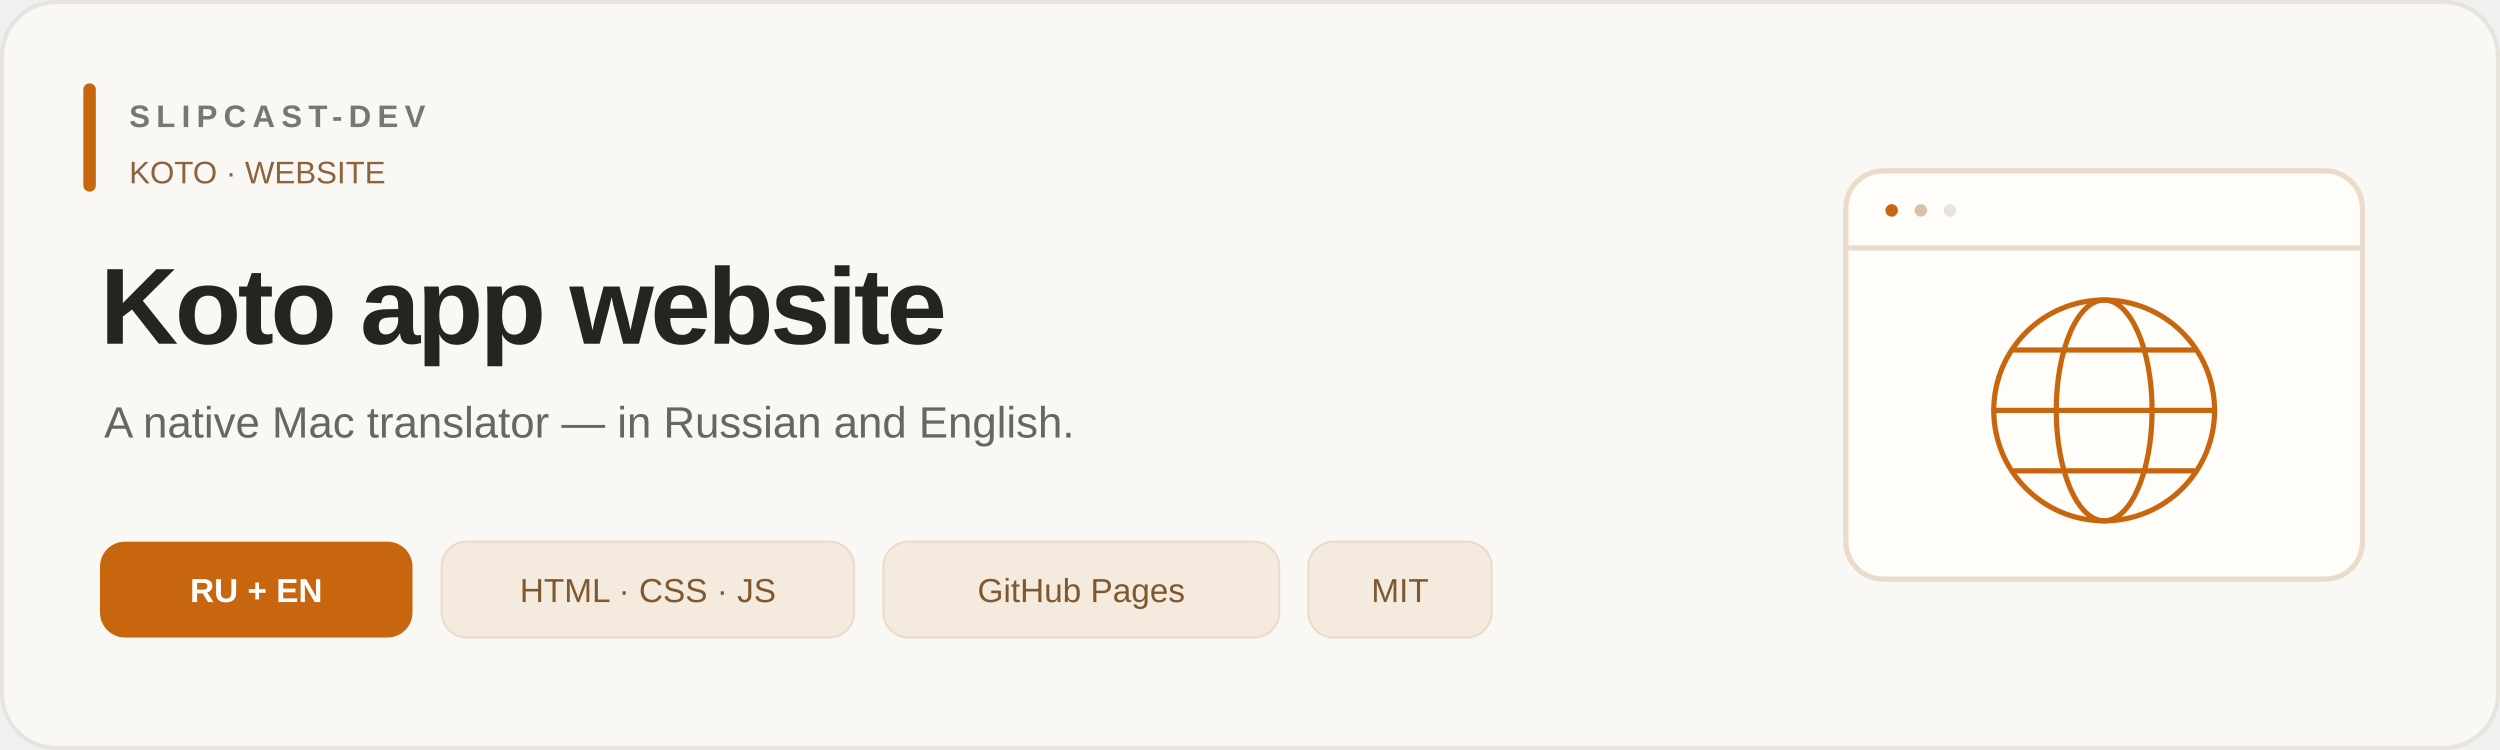
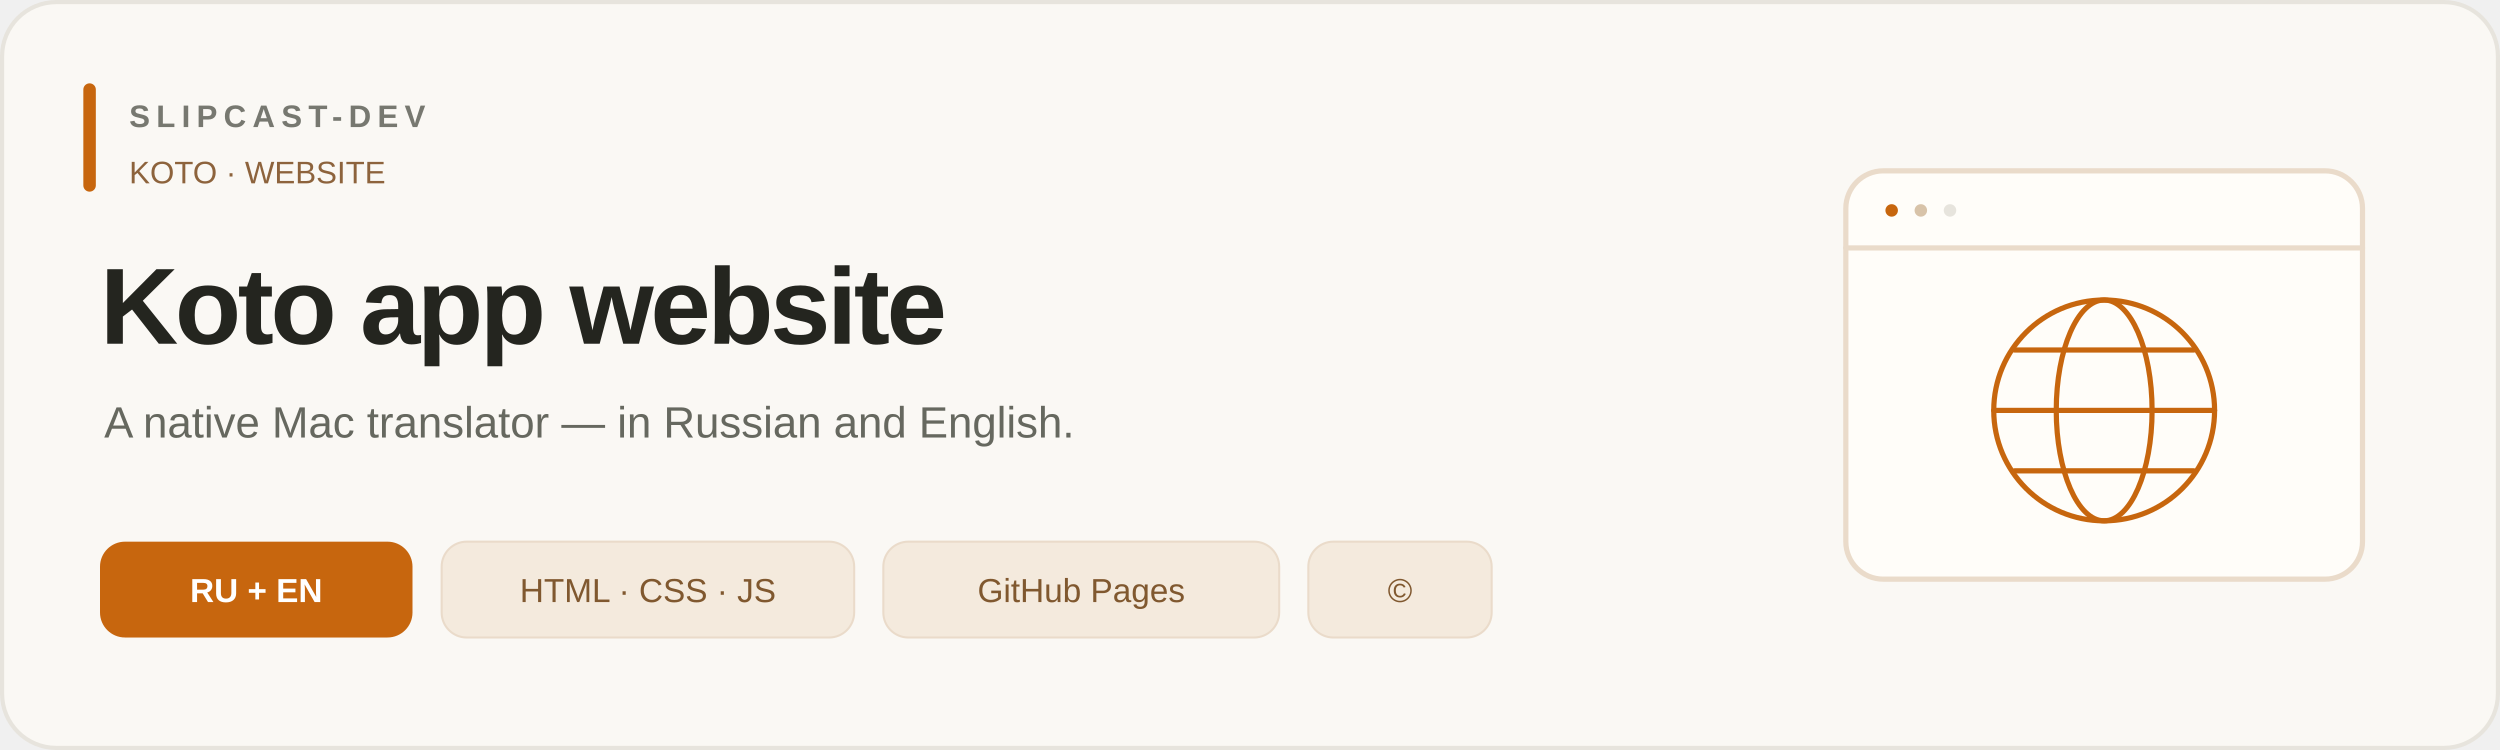
<svg xmlns="http://www.w3.org/2000/svg" width="1200" height="360" viewBox="0 0 1200 360" role="img" aria-labelledby="title desc">
  <rect x="1" y="1" width="1198" height="358" rx="26" fill="#faf8f4" stroke="#e7e4dd" stroke-width="2" />
  <rect x="40" y="40" width="6" height="52" rx="3" fill="#c7660e" />
  <g font-family="-apple-system, BlinkMacSystemFont, Segoe UI, Arial, sans-serif">
    <text x="62" y="61" font-size="15" font-weight="600" letter-spacing="3" fill="#777870">SLIPCAST-DEV</text>
    <text x="62" y="88" font-size="15" fill="#8d633c">KOTO · WEBSITE</text>
    <text x="48" y="165" font-size="52" font-weight="650" letter-spacing="-1.6" fill="#24251f">Koto app website</text>
    <text x="50" y="210" font-size="21" fill="#66685f">A native Mac translator — in Russian and English.</text>
    <rect x="48" y="260" width="150" height="46" rx="12" fill="#c7660e" />
    <text x="123" y="289" text-anchor="middle" font-size="16" font-weight="600" fill="#ffffff">RU + EN</text>
    <rect x="212" y="260" width="198" height="46" rx="12" fill="#f4eadd" stroke="#eadbca" />
    <text x="311" y="289" text-anchor="middle" font-size="16" fill="#80582f">HTML · CSS · JS</text>
    <rect x="424" y="260" width="190" height="46" rx="12" fill="#f4eadd" stroke="#eadbca" />
    <text x="519" y="289" text-anchor="middle" font-size="16" fill="#80582f">GitHub Pages</text>
    <rect x="628" y="260" width="88" height="46" rx="12" fill="#f4eadd" stroke="#eadbca" />
-     <text x="672" y="289" text-anchor="middle" font-size="16" fill="#80582f">MIT</text>
+     <text x="672" y="289" text-anchor="middle" font-size="16" fill="#80582f">©</text>
  </g>
  <g fill="none" stroke="#c7660e" stroke-width="2.5" stroke-linecap="round" stroke-linejoin="round">
    <rect x="886" y="82" width="248" height="196" rx="18" fill="#fffdf9" stroke="#eadbca" />
    <path d="M886 119h248" stroke="#eadbca" />
    <circle cx="908" cy="101" r="3" fill="#c7660e" stroke="none" />
    <circle cx="922" cy="101" r="3" fill="#d8c3a9" stroke="none" />
    <circle cx="936" cy="101" r="3" fill="#e7e4dd" stroke="none" />
    <circle cx="1010" cy="197" r="53" />
    <ellipse cx="1010" cy="197" rx="23" ry="53" />
    <path d="M957 197h106M967 168h86M967 226h86" />
  </g>
</svg>
